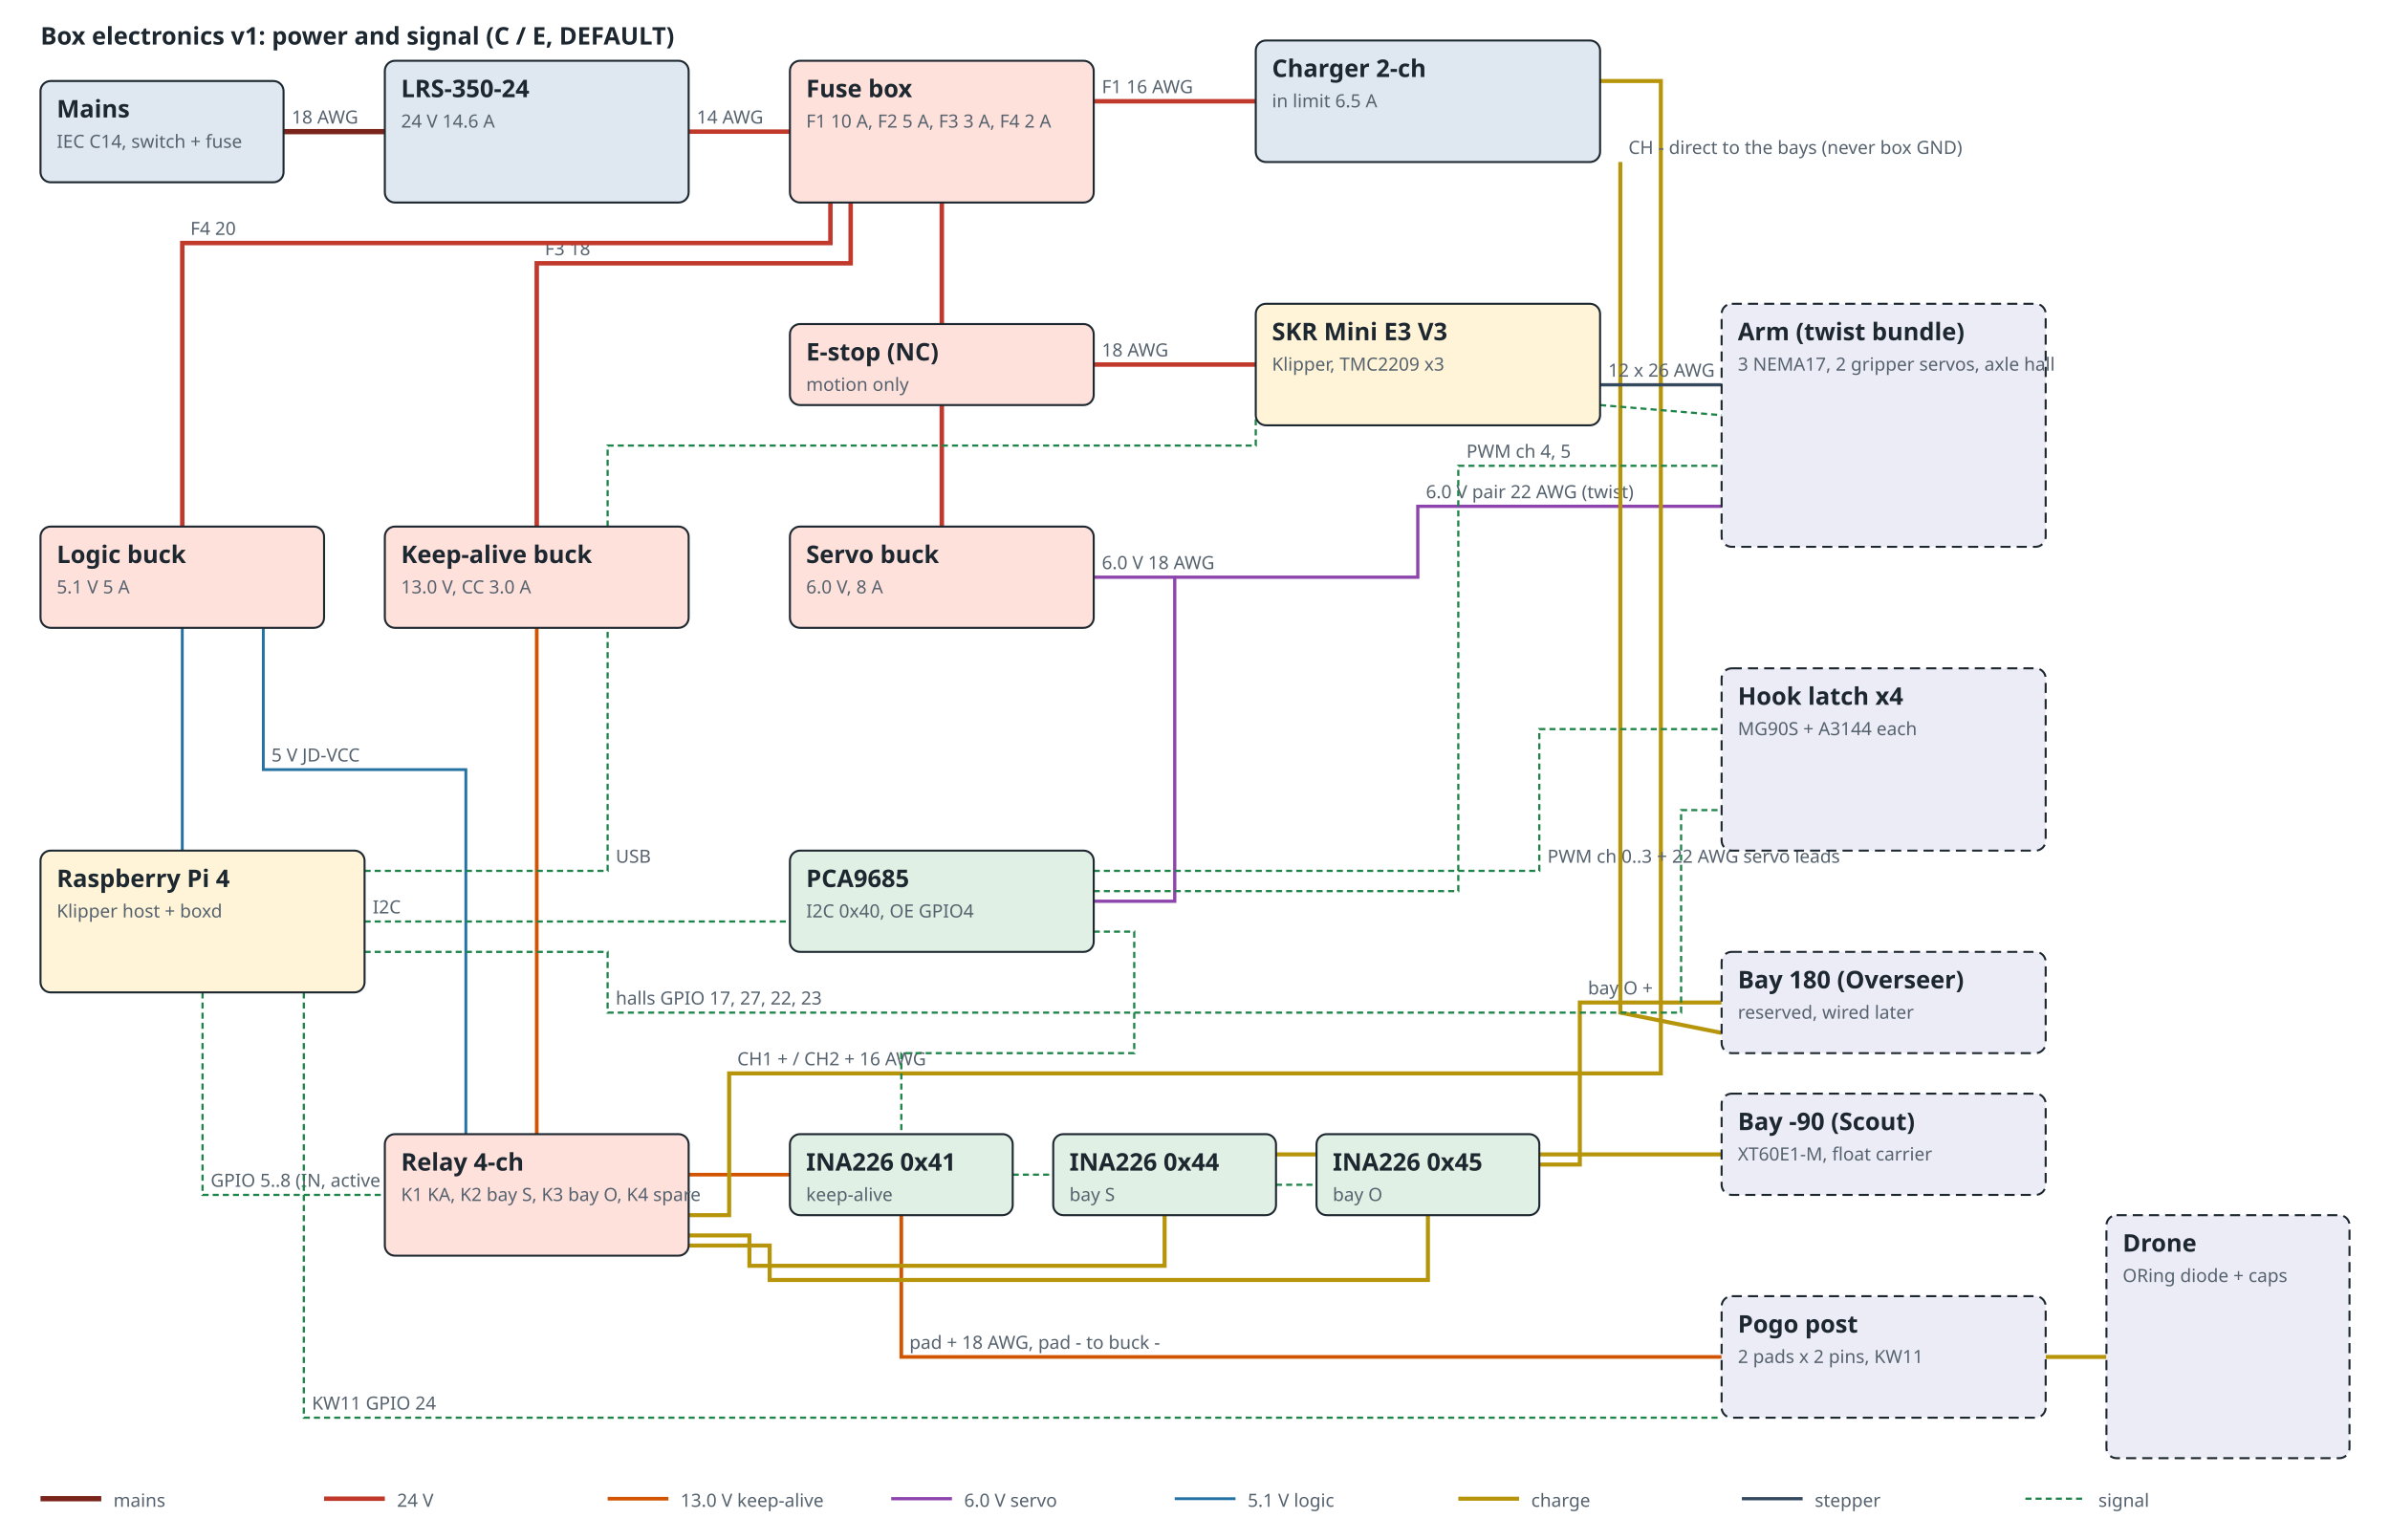
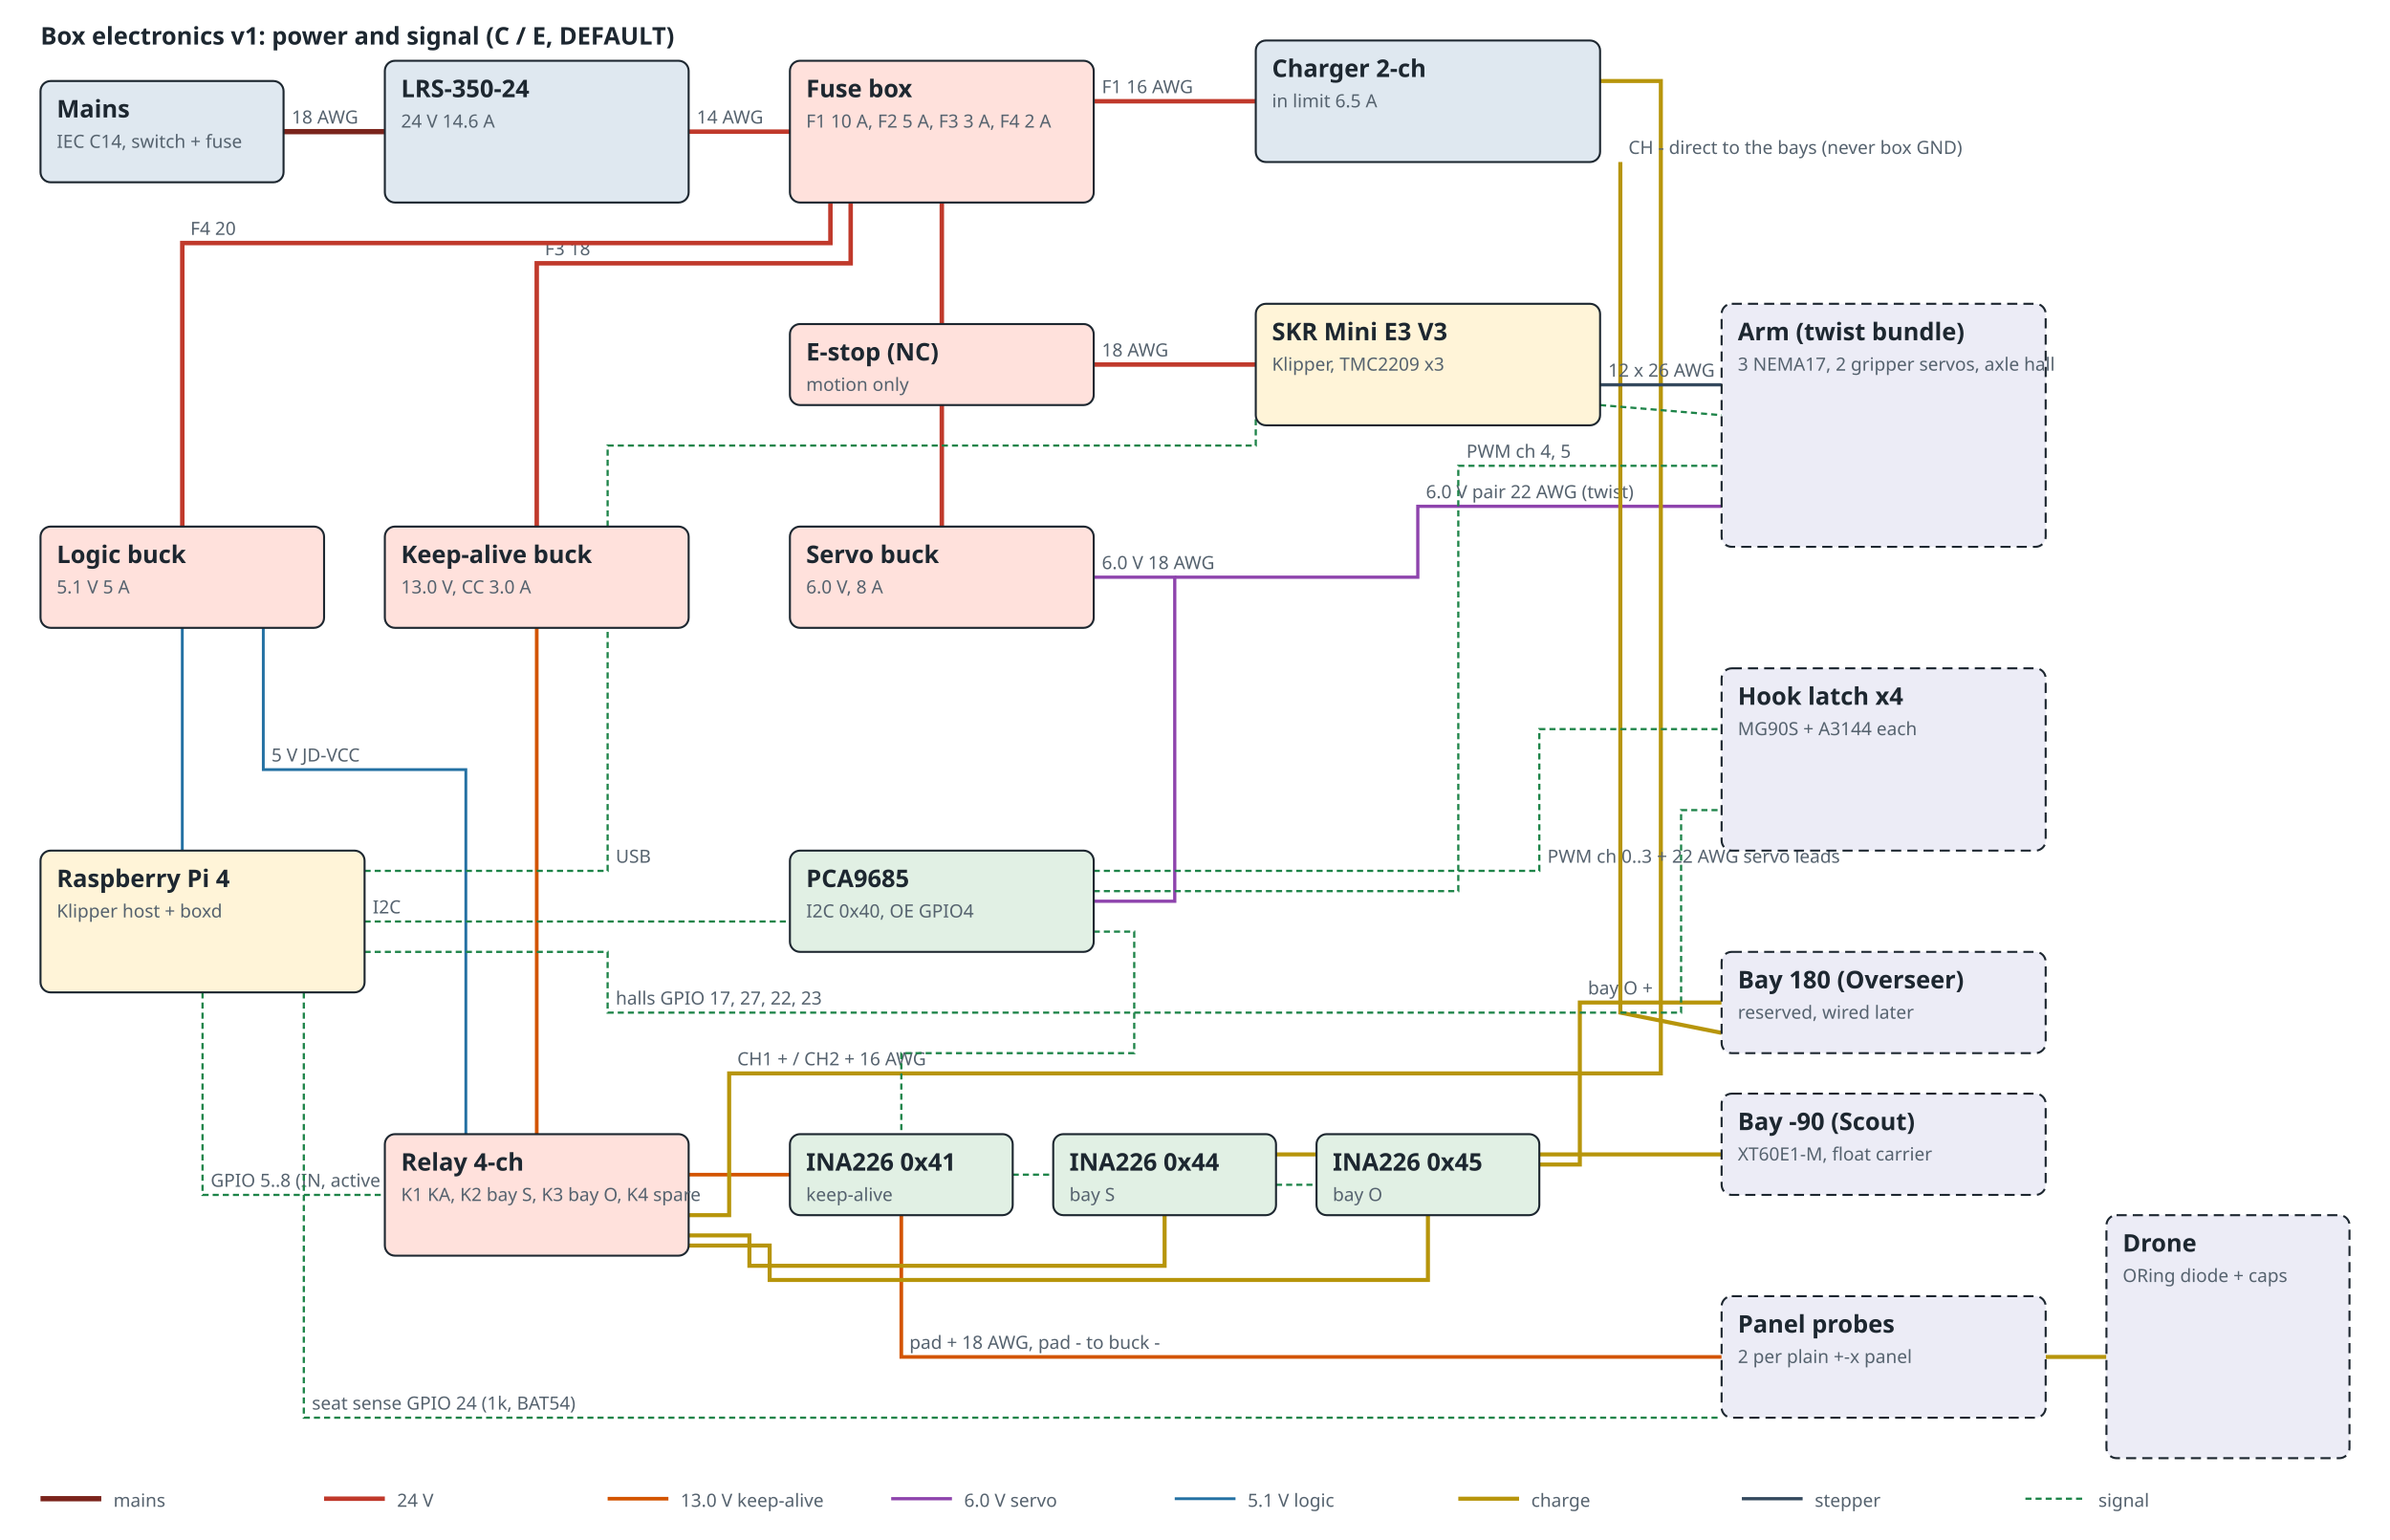
<svg xmlns="http://www.w3.org/2000/svg" viewBox="0 0 1180 760" width="100%" style="max-width:1180px;height:auto" role="img">
  <style>
.bg{fill:var(--bg,#ffffff)} .sheet{fill:var(--sheet,#eef3f6);stroke:var(--line,#8a97a3);stroke-width:1}
.ko{fill:var(--ko,#e2e2e2);stroke:var(--line,#8a97a3);stroke-dasharray:4 3}
.fix{fill:var(--fix,#dfe8f0);stroke:var(--ink,#1d2730);stroke-width:1}
.brd{fill:var(--brd,#fff4d8);stroke:var(--ink,#1d2730);stroke-width:1}
.pwr{fill:var(--pwr,#ffe1dc);stroke:var(--ink,#1d2730);stroke-width:1}
.sig{fill:var(--sig,#e1f0e4);stroke:var(--ink,#1d2730);stroke-width:1}
.off{fill:var(--off,#ececf6);stroke:var(--ink,#1d2730);stroke-width:1;stroke-dasharray:5 3}
.t{font:11px system-ui,sans-serif;fill:var(--ink,#1d2730)} .ts{font:9px system-ui,sans-serif;fill:var(--muted,#55626e)}
.tb{font:bold 12px system-ui,sans-serif;fill:var(--ink,#1d2730)}
.w24{stroke:var(--c24,#c0392b);stroke-width:2.2;fill:none} .w13{stroke:var(--c13,#d35400);stroke-width:1.8;fill:none}
.w6{stroke:var(--c6,#8e44ad);stroke-width:1.6;fill:none} .w5{stroke:var(--c5,#2471a3);stroke-width:1.4;fill:none}
.wch{stroke:var(--cch,#b7950b);stroke-width:2;fill:none} .wsg{stroke:var(--csg,#1e8449);stroke-width:1.1;fill:none;stroke-dasharray:3 2}
.wst{stroke:var(--cst,#34495e);stroke-width:1.6;fill:none} .wm{stroke:var(--cm,#7b241c);stroke-width:2.6;fill:none}
.arr{stroke:var(--ink,#1d2730);stroke-width:1.2;fill:none;marker-end:url(#ah)} .ab{stroke:var(--c24,#c0392b);stroke-width:1;fill:none;stroke-dasharray:4 3}
</style>
  <defs>
    <marker id="ah" viewBox="0 0 10 10" refX="9" refY="5" markerWidth="7" markerHeight="7" orient="auto">
      <path d="M0,0 L10,5 L0,10 z" fill="currentColor" />
    </marker>
  </defs>
  <rect class="bg" x="0" y="0" width="1180" height="760" />
  <path class="wm" d="M140,65 L190,65" />
  <text class="ts" x="144" y="61">18 AWG</text>
  <path class="w24" d="M340,65 L390,65" />
  <text class="ts" x="344" y="61">14 AWG</text>
  <path class="w24" d="M540,50 L620,50" />
  <text class="ts" x="544" y="46">F1 16 AWG</text>
  <path class="w24" d="M465,100 L465,160" />
  <text class="ts" x="469" y="96">F2 18</text>
  <path class="w24" d="M540,180 L620,180" />
  <text class="ts" x="544" y="176">18 AWG</text>
  <path class="w24" d="M465,200 L465,260" />
  <text class="ts" x="469" y="196">18</text>
  <path class="w24" d="M420,100 L420,130 L265,130 L265,260" />
  <text class="ts" x="269" y="126">F3 18</text>
  <path class="w24" d="M410,100 L410,120 L90,120 L90,260" />
  <text class="ts" x="94" y="116">F4 20</text>
  <path class="w5" d="M90,310 L90,420" />
  <text class="ts" x="94" y="306">5.1 V 20 AWG</text>
  <path class="w5" d="M130,310 L130,380 L230,380 L230,560" />
  <text class="ts" x="134" y="376">5 V JD-VCC</text>
  <path class="w6" d="M540,285 L580,285 L580,445 L540,445" />
  <text class="ts" x="544" y="281">6.0 V 18 AWG</text>
  <path class="w6" d="M580,285 L700,285 L700,250 L850,250" />
  <text class="ts" x="704" y="246">6.0 V pair 22 AWG (twist)</text>
  <path class="w13" d="M265,310 L265,560" />
  <text class="ts" x="269" y="306">13.0 V 18 AWG</text>
  <path class="w13" d="M340,580 L390,580" />
  <path class="w13" d="M445,600 L445,670 L850,670" />
  <text class="ts" x="449" y="666">pad + 18 AWG, pad - to buck -</text>
  <path class="wch" d="M790,40 L820,40 L820,530 L360,530 L360,600 L340,600" />
  <text class="ts" x="364" y="526">CH1 + / CH2 + 16 AWG</text>
  <path class="wch" d="M340,610 L370,610 L370,625 L575,625 L575,600" />
  <path class="wch" d="M340,615 L380,615 L380,632 L705,632 L705,600" />
  <path class="wch" d="M630,570 L850,570" />
  <text class="ts" x="854" y="566">bay S + 16 AWG</text>
  <path class="wch" d="M760,575 L780,575 L780,495 L850,495" />
  <text class="ts" x="784" y="491">bay O +</text>
  <path class="wch" d="M800,80 L800,500 L850,510" />
  <text class="ts" x="804" y="76">CH - direct to the bays (never box GND)</text>
  <path class="wst" d="M790,190 L850,190" />
  <text class="ts" x="794" y="186">12 x 26 AWG</text>
  <path class="wsg" d="M180,455 L390,455" />
  <text class="ts" x="184" y="451">I2C</text>
  <path class="wsg" d="M540,460 L560,460 L560,520 L445,520 L445,560" />
  <path class="wsg" d="M500,580 L520,580" />
  <path class="wsg" d="M630,585 L650,585" />
  <path class="wsg" d="M100,490 L100,590 L190,590" />
  <text class="ts" x="104" y="586">GPIO 5..8 (IN, active low)</text>
  <path class="wsg" d="M540,430 L760,430 L760,360 L850,360" />
  <text class="ts" x="764" y="426">PWM ch 0..3 + 22 AWG servo leads</text>
  <path class="wsg" d="M540,440 L720,440 L720,230 L850,230" />
  <text class="ts" x="724" y="226">PWM ch 4, 5</text>
  <path class="wsg" d="M180,470 L300,470 L300,500 L830,500 L830,400 L850,400" />
  <text class="ts" x="304" y="496">halls GPIO 17, 27, 22, 23</text>
  <path class="wsg" d="M150,490 L150,700 L850,700" />
-   <text class="ts" x="154" y="696">KW11 GPIO 24</text>
+   <text class="ts" x="154" y="696">seat sense GPIO 24 (1k, BAT54)</text>
  <path class="wsg" d="M180,430 L300,430 L300,220 L620,220 L620,205" />
  <text class="ts" x="304" y="426">USB</text>
  <path class="wsg" d="M790,200 L850,205" />
  <path class="wch" d="M1010,670 L1040,670" />
  <rect class="fix" x="20" y="40" width="120" height="50" rx="5" />
  <text class="tb" x="28" y="58">Mains</text>
  <text class="ts" x="28" y="73">IEC C14, switch + fuse</text>
  <rect class="fix" x="190" y="30" width="150" height="70" rx="5" />
  <text class="tb" x="198" y="48">LRS-350-24</text>
  <text class="ts" x="198" y="63">24 V 14.6 A</text>
  <rect class="pwr" x="390" y="30" width="150" height="70" rx="5" />
  <text class="tb" x="398" y="48">Fuse box</text>
  <text class="ts" x="398" y="63">F1 10 A, F2 5 A, F3 3 A, F4 2 A</text>
  <rect class="fix" x="620" y="20" width="170" height="60" rx="5" />
  <text class="tb" x="628" y="38">Charger 2-ch</text>
  <text class="ts" x="628" y="53">in limit 6.5 A</text>
  <rect class="pwr" x="390" y="160" width="150" height="40" rx="5" />
  <text class="tb" x="398" y="178">E-stop (NC)</text>
  <text class="ts" x="398" y="193">motion only</text>
  <rect class="brd" x="620" y="150" width="170" height="60" rx="5" />
  <text class="tb" x="628" y="168">SKR Mini E3 V3</text>
  <text class="ts" x="628" y="183">Klipper, TMC2209 x3</text>
  <rect class="pwr" x="390" y="260" width="150" height="50" rx="5" />
  <text class="tb" x="398" y="278">Servo buck</text>
  <text class="ts" x="398" y="293">6.0 V, 8 A</text>
  <rect class="pwr" x="190" y="260" width="150" height="50" rx="5" />
  <text class="tb" x="198" y="278">Keep-alive buck</text>
  <text class="ts" x="198" y="293">13.0 V, CC 3.0 A</text>
  <rect class="pwr" x="20" y="260" width="140" height="50" rx="5" />
  <text class="tb" x="28" y="278">Logic buck</text>
  <text class="ts" x="28" y="293">5.1 V 5 A</text>
  <rect class="brd" x="20" y="420" width="160" height="70" rx="5" />
  <text class="tb" x="28" y="438">Raspberry Pi 4</text>
  <text class="ts" x="28" y="453">Klipper host + boxd</text>
  <rect class="sig" x="390" y="420" width="150" height="50" rx="5" />
  <text class="tb" x="398" y="438">PCA9685</text>
  <text class="ts" x="398" y="453">I2C 0x40, OE GPIO4</text>
  <rect class="pwr" x="190" y="560" width="150" height="60" rx="5" />
  <text class="tb" x="198" y="578">Relay 4-ch</text>
  <text class="ts" x="198" y="593">K1 KA, K2 bay S, K3 bay O, K4 spare</text>
  <rect class="sig" x="390" y="560" width="110" height="40" rx="5" />
  <text class="tb" x="398" y="578">INA226 0x41</text>
  <text class="ts" x="398" y="593">keep-alive</text>
  <rect class="sig" x="520" y="560" width="110" height="40" rx="5" />
  <text class="tb" x="528" y="578">INA226 0x44</text>
  <text class="ts" x="528" y="593">bay S</text>
  <rect class="sig" x="650" y="560" width="110" height="40" rx="5" />
  <text class="tb" x="658" y="578">INA226 0x45</text>
  <text class="ts" x="658" y="593">bay O</text>
  <rect class="off" x="850" y="640" width="160" height="60" rx="5" />
-   <text class="tb" x="858" y="658">Pogo post</text>
-   <text class="ts" x="858" y="673">2 pads x 2 pins, KW11</text>
+   <text class="tb" x="858" y="658">Panel probes</text>
+   <text class="ts" x="858" y="673">2 per plain +-x panel</text>
  <rect class="off" x="850" y="540" width="160" height="50" rx="5" />
  <text class="tb" x="858" y="558">Bay -90 (Scout)</text>
  <text class="ts" x="858" y="573">XT60E1-M, float carrier</text>
  <rect class="off" x="850" y="470" width="160" height="50" rx="5" />
  <text class="tb" x="858" y="488">Bay 180 (Overseer)</text>
  <text class="ts" x="858" y="503">reserved, wired later</text>
  <rect class="off" x="850" y="150" width="160" height="120" rx="5" />
  <text class="tb" x="858" y="168">Arm (twist bundle)</text>
  <text class="ts" x="858" y="183">3 NEMA17, 2 gripper servos, axle hall</text>
  <rect class="off" x="850" y="330" width="160" height="90" rx="5" />
  <text class="tb" x="858" y="348">Hook latch x4</text>
  <text class="ts" x="858" y="363">MG90S + A3144 each</text>
  <rect class="off" x="1040" y="600" width="120" height="120" rx="5" />
  <text class="tb" x="1048" y="618">Drone</text>
  <text class="ts" x="1048" y="633">ORing diode + caps</text>
  <text class="tb" x="20" y="22">Box electronics v1: power and signal (C / E, DEFAULT)</text>
  <path class="wm" d="M20,740 L50,740" />
  <text class="ts" x="56" y="744">mains</text>
  <path class="w24" d="M160,740 L190,740" />
  <text class="ts" x="196" y="744">24 V</text>
  <path class="w13" d="M300,740 L330,740" />
  <text class="ts" x="336" y="744">13.0 V keep-alive</text>
  <path class="w6" d="M440,740 L470,740" />
  <text class="ts" x="476" y="744">6.0 V servo</text>
  <path class="w5" d="M580,740 L610,740" />
  <text class="ts" x="616" y="744">5.1 V logic</text>
  <path class="wch" d="M720,740 L750,740" />
  <text class="ts" x="756" y="744">charge</text>
  <path class="wst" d="M860,740 L890,740" />
  <text class="ts" x="896" y="744">stepper</text>
  <path class="wsg" d="M1000,740 L1030,740" />
  <text class="ts" x="1036" y="744">signal</text>
</svg>
